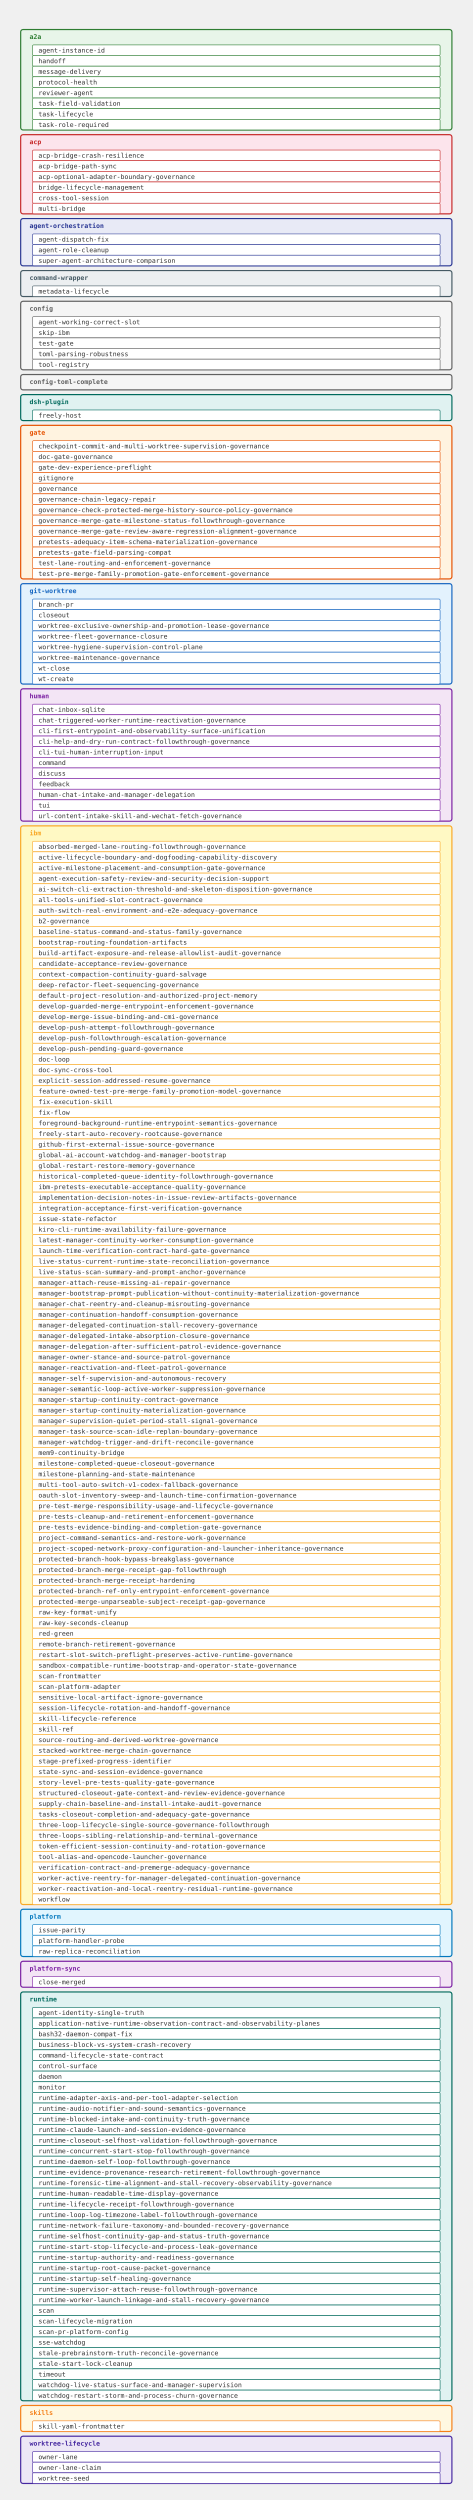
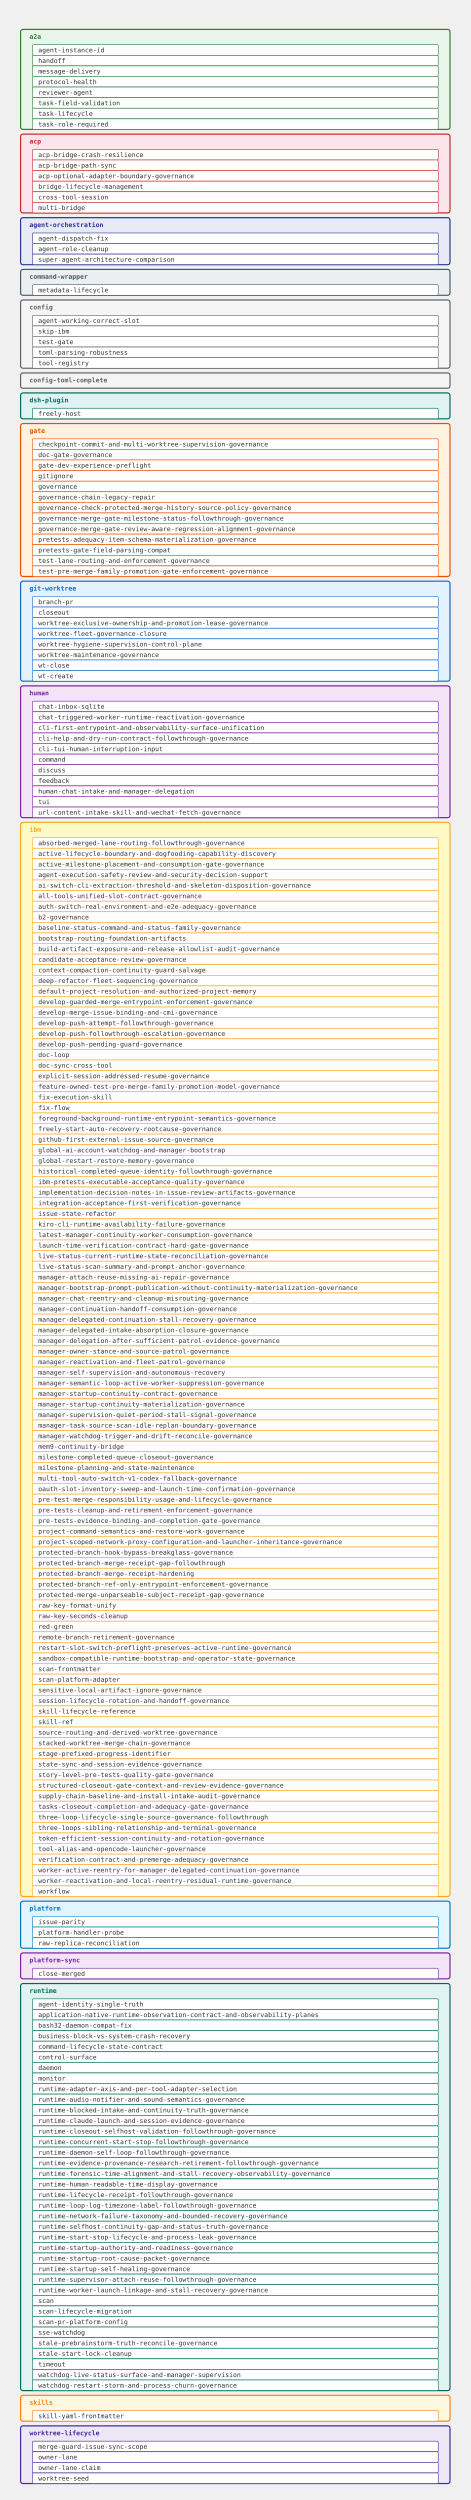
- <svg xmlns="http://www.w3.org/2000/svg" viewBox="0 0 800 4232" width="800">
+ <svg xmlns="http://www.w3.org/2000/svg" viewBox="0 0 800 4250" width="800">
  <style>text { font-family: monospace; font-size: 11px; }</style>
  <rect id="epic-a2a" x="35" y="50" width="730" height="170" fill="#e8f5e9" stroke="#2e7d32" stroke-width="2" rx="4" />
  <text x="50" y="66" font-size="14" font-weight="bold" fill="#2e7d32">a2a</text>
  <rect id="story-agent-instance-id" x="55" y="76" width="690" height="18" fill="#fff" stroke="#2e7d32" stroke-width="1" rx="2" />
  <text x="65" y="89" fill="#333">agent-instance-id</text>
  <rect id="story-handoff" x="55" y="94" width="690" height="18" fill="#fff" stroke="#2e7d32" stroke-width="1" rx="2" />
  <text x="65" y="107" fill="#333">handoff</text>
  <rect id="story-message-delivery" x="55" y="112" width="690" height="18" fill="#fff" stroke="#2e7d32" stroke-width="1" rx="2" />
  <text x="65" y="125" fill="#333">message-delivery</text>
  <rect id="story-protocol-health" x="55" y="130" width="690" height="18" fill="#fff" stroke="#2e7d32" stroke-width="1" rx="2" />
  <text x="65" y="143" fill="#333">protocol-health</text>
  <rect id="story-reviewer-agent" x="55" y="148" width="690" height="18" fill="#fff" stroke="#2e7d32" stroke-width="1" rx="2" />
  <text x="65" y="161" fill="#333">reviewer-agent</text>
  <rect id="story-task-field-validation" x="55" y="166" width="690" height="18" fill="#fff" stroke="#2e7d32" stroke-width="1" rx="2" />
  <text x="65" y="179" fill="#333">task-field-validation</text>
  <rect id="story-task-lifecycle" x="55" y="184" width="690" height="18" fill="#fff" stroke="#2e7d32" stroke-width="1" rx="2" />
  <text x="65" y="197" fill="#333">task-lifecycle</text>
  <rect id="story-task-role-required" x="55" y="202" width="690" height="18" fill="#fff" stroke="#2e7d32" stroke-width="1" rx="2" />
  <text x="65" y="215" fill="#333">task-role-required</text>
  <rect id="epic-acp" x="35" y="228" width="730" height="134" fill="#fce4ec" stroke="#c62828" stroke-width="2" rx="4" />
  <text x="50" y="244" font-size="14" font-weight="bold" fill="#c62828">acp</text>
  <rect id="story-acp-bridge-crash-resilience" x="55" y="254" width="690" height="18" fill="#fff" stroke="#c62828" stroke-width="1" rx="2" />
  <text x="65" y="267" fill="#333">acp-bridge-crash-resilience</text>
  <rect id="story-acp-bridge-path-sync" x="55" y="272" width="690" height="18" fill="#fff" stroke="#c62828" stroke-width="1" rx="2" />
  <text x="65" y="285" fill="#333">acp-bridge-path-sync</text>
  <rect id="story-acp-optional-adapter-boundary-governance" x="55" y="290" width="690" height="18" fill="#fff" stroke="#c62828" stroke-width="1" rx="2" />
  <text x="65" y="303" fill="#333">acp-optional-adapter-boundary-governance</text>
  <rect id="story-bridge-lifecycle-management" x="55" y="308" width="690" height="18" fill="#fff" stroke="#c62828" stroke-width="1" rx="2" />
  <text x="65" y="321" fill="#333">bridge-lifecycle-management</text>
  <rect id="story-cross-tool-session" x="55" y="326" width="690" height="18" fill="#fff" stroke="#c62828" stroke-width="1" rx="2" />
  <text x="65" y="339" fill="#333">cross-tool-session</text>
  <rect id="story-multi-bridge" x="55" y="344" width="690" height="18" fill="#fff" stroke="#c62828" stroke-width="1" rx="2" />
  <text x="65" y="357" fill="#333">multi-bridge</text>
  <rect id="epic-agent-orchestration" x="35" y="370" width="730" height="80" fill="#e8eaf6" stroke="#283593" stroke-width="2" rx="4" />
  <text x="50" y="386" font-size="14" font-weight="bold" fill="#283593">agent-orchestration</text>
  <rect id="story-agent-dispatch-fix" x="55" y="396" width="690" height="18" fill="#fff" stroke="#283593" stroke-width="1" rx="2" />
  <text x="65" y="409" fill="#333">agent-dispatch-fix</text>
  <rect id="story-agent-role-cleanup" x="55" y="414" width="690" height="18" fill="#fff" stroke="#283593" stroke-width="1" rx="2" />
  <text x="65" y="427" fill="#333">agent-role-cleanup</text>
  <rect id="story-super-agent-architecture-comparison" x="55" y="432" width="690" height="18" fill="#fff" stroke="#283593" stroke-width="1" rx="2" />
  <text x="65" y="445" fill="#333">super-agent-architecture-comparison</text>
  <rect id="epic-command-wrapper" x="35" y="458" width="730" height="44" fill="#eceff1" stroke="#455a64" stroke-width="2" rx="4" />
  <text x="50" y="474" font-size="14" font-weight="bold" fill="#455a64">command-wrapper</text>
  <rect id="story-metadata-lifecycle" x="55" y="484" width="690" height="18" fill="#fff" stroke="#455a64" stroke-width="1" rx="2" />
  <text x="65" y="497" fill="#333">metadata-lifecycle</text>
  <rect id="epic-config" x="35" y="510" width="730" height="116" fill="#f5f5f5" stroke="#616161" stroke-width="2" rx="4" />
  <text x="50" y="526" font-size="14" font-weight="bold" fill="#616161">config</text>
  <rect id="story-agent-working-correct-slot" x="55" y="536" width="690" height="18" fill="#fff" stroke="#616161" stroke-width="1" rx="2" />
  <text x="65" y="549" fill="#333">agent-working-correct-slot</text>
  <rect id="story-skip-ibm" x="55" y="554" width="690" height="18" fill="#fff" stroke="#616161" stroke-width="1" rx="2" />
  <text x="65" y="567" fill="#333">skip-ibm</text>
  <rect id="story-test-gate" x="55" y="572" width="690" height="18" fill="#fff" stroke="#616161" stroke-width="1" rx="2" />
  <text x="65" y="585" fill="#333">test-gate</text>
  <rect id="story-toml-parsing-robustness" x="55" y="590" width="690" height="18" fill="#fff" stroke="#616161" stroke-width="1" rx="2" />
  <text x="65" y="603" fill="#333">toml-parsing-robustness</text>
  <rect id="story-tool-registry" x="55" y="608" width="690" height="18" fill="#fff" stroke="#616161" stroke-width="1" rx="2" />
  <text x="65" y="621" fill="#333">tool-registry</text>
  <rect id="epic-config-toml-complete" x="35" y="634" width="730" height="26" fill="#f5f5f5" stroke="#616161" stroke-width="2" rx="4" />
  <text x="50" y="650" font-size="14" font-weight="bold" fill="#616161">config-toml-complete</text>
  <rect id="epic-dsh-plugin" x="35" y="668" width="730" height="44" fill="#e0f2f1" stroke="#00695c" stroke-width="2" rx="4" />
  <text x="50" y="684" font-size="14" font-weight="bold" fill="#00695c">dsh-plugin</text>
  <rect id="story-freely-host" x="55" y="694" width="690" height="18" fill="#fff" stroke="#00695c" stroke-width="1" rx="2" />
  <text x="65" y="707" fill="#333">freely-host</text>
  <rect id="epic-gate" x="35" y="720" width="730" height="260" fill="#fff3e0" stroke="#e65100" stroke-width="2" rx="4" />
  <text x="50" y="736" font-size="14" font-weight="bold" fill="#e65100">gate</text>
  <rect id="story-checkpoint-commit-and-multi-worktree-supervision-governance" x="55" y="746" width="690" height="18" fill="#fff" stroke="#e65100" stroke-width="1" rx="2" />
  <text x="65" y="759" fill="#333">checkpoint-commit-and-multi-worktree-supervision-governance</text>
  <rect id="story-doc-gate-governance" x="55" y="764" width="690" height="18" fill="#fff" stroke="#e65100" stroke-width="1" rx="2" />
  <text x="65" y="777" fill="#333">doc-gate-governance</text>
  <rect id="story-gate-dev-experience-preflight" x="55" y="782" width="690" height="18" fill="#fff" stroke="#e65100" stroke-width="1" rx="2" />
  <text x="65" y="795" fill="#333">gate-dev-experience-preflight</text>
  <rect id="story-gitignore" x="55" y="800" width="690" height="18" fill="#fff" stroke="#e65100" stroke-width="1" rx="2" />
  <text x="65" y="813" fill="#333">gitignore</text>
  <rect id="story-governance" x="55" y="818" width="690" height="18" fill="#fff" stroke="#e65100" stroke-width="1" rx="2" />
  <text x="65" y="831" fill="#333">governance</text>
  <rect id="story-governance-chain-legacy-repair" x="55" y="836" width="690" height="18" fill="#fff" stroke="#e65100" stroke-width="1" rx="2" />
  <text x="65" y="849" fill="#333">governance-chain-legacy-repair</text>
  <rect id="story-governance-check-protected-merge-history-source-policy-governance" x="55" y="854" width="690" height="18" fill="#fff" stroke="#e65100" stroke-width="1" rx="2" />
  <text x="65" y="867" fill="#333">governance-check-protected-merge-history-source-policy-governance</text>
  <rect id="story-governance-merge-gate-milestone-status-followthrough-governance" x="55" y="872" width="690" height="18" fill="#fff" stroke="#e65100" stroke-width="1" rx="2" />
  <text x="65" y="885" fill="#333">governance-merge-gate-milestone-status-followthrough-governance</text>
  <rect id="story-governance-merge-gate-review-aware-regression-alignment-governance" x="55" y="890" width="690" height="18" fill="#fff" stroke="#e65100" stroke-width="1" rx="2" />
  <text x="65" y="903" fill="#333">governance-merge-gate-review-aware-regression-alignment-governance</text>
  <rect id="story-pretests-adequacy-item-schema-materialization-governance" x="55" y="908" width="690" height="18" fill="#fff" stroke="#e65100" stroke-width="1" rx="2" />
  <text x="65" y="921" fill="#333">pretests-adequacy-item-schema-materialization-governance</text>
  <rect id="story-pretests-gate-field-parsing-compat" x="55" y="926" width="690" height="18" fill="#fff" stroke="#e65100" stroke-width="1" rx="2" />
  <text x="65" y="939" fill="#333">pretests-gate-field-parsing-compat</text>
  <rect id="story-test-lane-routing-and-enforcement-governance" x="55" y="944" width="690" height="18" fill="#fff" stroke="#e65100" stroke-width="1" rx="2" />
  <text x="65" y="957" fill="#333">test-lane-routing-and-enforcement-governance</text>
  <rect id="story-test-pre-merge-family-promotion-gate-enforcement-governance" x="55" y="962" width="690" height="18" fill="#fff" stroke="#e65100" stroke-width="1" rx="2" />
  <text x="65" y="975" fill="#333">test-pre-merge-family-promotion-gate-enforcement-governance</text>
  <rect id="epic-git-worktree" x="35" y="988" width="730" height="170" fill="#e3f2fd" stroke="#1565c0" stroke-width="2" rx="4" />
  <text x="50" y="1004" font-size="14" font-weight="bold" fill="#1565c0">git-worktree</text>
  <rect id="story-branch-pr" x="55" y="1014" width="690" height="18" fill="#fff" stroke="#1565c0" stroke-width="1" rx="2" />
  <text x="65" y="1027" fill="#333">branch-pr</text>
  <rect id="story-closeout" x="55" y="1032" width="690" height="18" fill="#fff" stroke="#1565c0" stroke-width="1" rx="2" />
  <text x="65" y="1045" fill="#333">closeout</text>
  <rect id="story-worktree-exclusive-ownership-and-promotion-lease-governance" x="55" y="1050" width="690" height="18" fill="#fff" stroke="#1565c0" stroke-width="1" rx="2" />
  <text x="65" y="1063" fill="#333">worktree-exclusive-ownership-and-promotion-lease-governance</text>
  <rect id="story-worktree-fleet-governance-closure" x="55" y="1068" width="690" height="18" fill="#fff" stroke="#1565c0" stroke-width="1" rx="2" />
  <text x="65" y="1081" fill="#333">worktree-fleet-governance-closure</text>
  <rect id="story-worktree-hygiene-supervision-control-plane" x="55" y="1086" width="690" height="18" fill="#fff" stroke="#1565c0" stroke-width="1" rx="2" />
  <text x="65" y="1099" fill="#333">worktree-hygiene-supervision-control-plane</text>
  <rect id="story-worktree-maintenance-governance" x="55" y="1104" width="690" height="18" fill="#fff" stroke="#1565c0" stroke-width="1" rx="2" />
  <text x="65" y="1117" fill="#333">worktree-maintenance-governance</text>
  <rect id="story-wt-close" x="55" y="1122" width="690" height="18" fill="#fff" stroke="#1565c0" stroke-width="1" rx="2" />
  <text x="65" y="1135" fill="#333">wt-close</text>
  <rect id="story-wt-create" x="55" y="1140" width="690" height="18" fill="#fff" stroke="#1565c0" stroke-width="1" rx="2" />
  <text x="65" y="1153" fill="#333">wt-create</text>
  <rect id="epic-human" x="35" y="1166" width="730" height="224" fill="#f3e5f5" stroke="#7b1fa2" stroke-width="2" rx="4" />
  <text x="50" y="1182" font-size="14" font-weight="bold" fill="#7b1fa2">human</text>
  <rect id="story-chat-inbox-sqlite" x="55" y="1192" width="690" height="18" fill="#fff" stroke="#7b1fa2" stroke-width="1" rx="2" />
  <text x="65" y="1205" fill="#333">chat-inbox-sqlite</text>
  <rect id="story-chat-triggered-worker-runtime-reactivation-governance" x="55" y="1210" width="690" height="18" fill="#fff" stroke="#7b1fa2" stroke-width="1" rx="2" />
  <text x="65" y="1223" fill="#333">chat-triggered-worker-runtime-reactivation-governance</text>
  <rect id="story-cli-first-entrypoint-and-observability-surface-unification" x="55" y="1228" width="690" height="18" fill="#fff" stroke="#7b1fa2" stroke-width="1" rx="2" />
  <text x="65" y="1241" fill="#333">cli-first-entrypoint-and-observability-surface-unification</text>
  <rect id="story-cli-help-and-dry-run-contract-followthrough-governance" x="55" y="1246" width="690" height="18" fill="#fff" stroke="#7b1fa2" stroke-width="1" rx="2" />
  <text x="65" y="1259" fill="#333">cli-help-and-dry-run-contract-followthrough-governance</text>
  <rect id="story-cli-tui-human-interruption-input" x="55" y="1264" width="690" height="18" fill="#fff" stroke="#7b1fa2" stroke-width="1" rx="2" />
  <text x="65" y="1277" fill="#333">cli-tui-human-interruption-input</text>
  <rect id="story-command" x="55" y="1282" width="690" height="18" fill="#fff" stroke="#7b1fa2" stroke-width="1" rx="2" />
  <text x="65" y="1295" fill="#333">command</text>
  <rect id="story-discuss" x="55" y="1300" width="690" height="18" fill="#fff" stroke="#7b1fa2" stroke-width="1" rx="2" />
  <text x="65" y="1313" fill="#333">discuss</text>
  <rect id="story-feedback" x="55" y="1318" width="690" height="18" fill="#fff" stroke="#7b1fa2" stroke-width="1" rx="2" />
  <text x="65" y="1331" fill="#333">feedback</text>
  <rect id="story-human-chat-intake-and-manager-delegation" x="55" y="1336" width="690" height="18" fill="#fff" stroke="#7b1fa2" stroke-width="1" rx="2" />
  <text x="65" y="1349" fill="#333">human-chat-intake-and-manager-delegation</text>
  <rect id="story-tui" x="55" y="1354" width="690" height="18" fill="#fff" stroke="#7b1fa2" stroke-width="1" rx="2" />
  <text x="65" y="1367" fill="#333">tui</text>
  <rect id="story-url-content-intake-skill-and-wechat-fetch-governance" x="55" y="1372" width="690" height="18" fill="#fff" stroke="#7b1fa2" stroke-width="1" rx="2" />
  <text x="65" y="1385" fill="#333">url-content-intake-skill-and-wechat-fetch-governance</text>
  <rect id="epic-ibm" x="35" y="1398" width="730" height="1826" fill="#fff9c4" stroke="#f9a825" stroke-width="2" rx="4" />
  <text x="50" y="1414" font-size="14" font-weight="bold" fill="#f9a825">ibm</text>
  <rect id="story-absorbed-merged-lane-routing-followthrough-governance" x="55" y="1424" width="690" height="18" fill="#fff" stroke="#f9a825" stroke-width="1" rx="2" />
  <text x="65" y="1437" fill="#333">absorbed-merged-lane-routing-followthrough-governance</text>
  <rect id="story-active-lifecycle-boundary-and-dogfooding-capability-discovery" x="55" y="1442" width="690" height="18" fill="#fff" stroke="#f9a825" stroke-width="1" rx="2" />
  <text x="65" y="1455" fill="#333">active-lifecycle-boundary-and-dogfooding-capability-discovery</text>
  <rect id="story-active-milestone-placement-and-consumption-gate-governance" x="55" y="1460" width="690" height="18" fill="#fff" stroke="#f9a825" stroke-width="1" rx="2" />
  <text x="65" y="1473" fill="#333">active-milestone-placement-and-consumption-gate-governance</text>
  <rect id="story-agent-execution-safety-review-and-security-decision-support" x="55" y="1478" width="690" height="18" fill="#fff" stroke="#f9a825" stroke-width="1" rx="2" />
  <text x="65" y="1491" fill="#333">agent-execution-safety-review-and-security-decision-support</text>
  <rect id="story-ai-switch-cli-extraction-threshold-and-skeleton-disposition-governance" x="55" y="1496" width="690" height="18" fill="#fff" stroke="#f9a825" stroke-width="1" rx="2" />
  <text x="65" y="1509" fill="#333">ai-switch-cli-extraction-threshold-and-skeleton-disposition-governance</text>
  <rect id="story-all-tools-unified-slot-contract-governance" x="55" y="1514" width="690" height="18" fill="#fff" stroke="#f9a825" stroke-width="1" rx="2" />
  <text x="65" y="1527" fill="#333">all-tools-unified-slot-contract-governance</text>
  <rect id="story-auth-switch-real-environment-and-e2e-adequacy-governance" x="55" y="1532" width="690" height="18" fill="#fff" stroke="#f9a825" stroke-width="1" rx="2" />
  <text x="65" y="1545" fill="#333">auth-switch-real-environment-and-e2e-adequacy-governance</text>
  <rect id="story-b2-governance" x="55" y="1550" width="690" height="18" fill="#fff" stroke="#f9a825" stroke-width="1" rx="2" />
  <text x="65" y="1563" fill="#333">b2-governance</text>
  <rect id="story-baseline-status-command-and-status-family-governance" x="55" y="1568" width="690" height="18" fill="#fff" stroke="#f9a825" stroke-width="1" rx="2" />
  <text x="65" y="1581" fill="#333">baseline-status-command-and-status-family-governance</text>
  <rect id="story-bootstrap-routing-foundation-artifacts" x="55" y="1586" width="690" height="18" fill="#fff" stroke="#f9a825" stroke-width="1" rx="2" />
  <text x="65" y="1599" fill="#333">bootstrap-routing-foundation-artifacts</text>
  <rect id="story-build-artifact-exposure-and-release-allowlist-audit-governance" x="55" y="1604" width="690" height="18" fill="#fff" stroke="#f9a825" stroke-width="1" rx="2" />
  <text x="65" y="1617" fill="#333">build-artifact-exposure-and-release-allowlist-audit-governance</text>
  <rect id="story-candidate-acceptance-review-governance" x="55" y="1622" width="690" height="18" fill="#fff" stroke="#f9a825" stroke-width="1" rx="2" />
  <text x="65" y="1635" fill="#333">candidate-acceptance-review-governance</text>
  <rect id="story-context-compaction-continuity-guard-salvage" x="55" y="1640" width="690" height="18" fill="#fff" stroke="#f9a825" stroke-width="1" rx="2" />
  <text x="65" y="1653" fill="#333">context-compaction-continuity-guard-salvage</text>
  <rect id="story-deep-refactor-fleet-sequencing-governance" x="55" y="1658" width="690" height="18" fill="#fff" stroke="#f9a825" stroke-width="1" rx="2" />
  <text x="65" y="1671" fill="#333">deep-refactor-fleet-sequencing-governance</text>
  <rect id="story-default-project-resolution-and-authorized-project-memory" x="55" y="1676" width="690" height="18" fill="#fff" stroke="#f9a825" stroke-width="1" rx="2" />
  <text x="65" y="1689" fill="#333">default-project-resolution-and-authorized-project-memory</text>
  <rect id="story-develop-guarded-merge-entrypoint-enforcement-governance" x="55" y="1694" width="690" height="18" fill="#fff" stroke="#f9a825" stroke-width="1" rx="2" />
  <text x="65" y="1707" fill="#333">develop-guarded-merge-entrypoint-enforcement-governance</text>
  <rect id="story-develop-merge-issue-binding-and-cmi-governance" x="55" y="1712" width="690" height="18" fill="#fff" stroke="#f9a825" stroke-width="1" rx="2" />
  <text x="65" y="1725" fill="#333">develop-merge-issue-binding-and-cmi-governance</text>
  <rect id="story-develop-push-attempt-followthrough-governance" x="55" y="1730" width="690" height="18" fill="#fff" stroke="#f9a825" stroke-width="1" rx="2" />
  <text x="65" y="1743" fill="#333">develop-push-attempt-followthrough-governance</text>
  <rect id="story-develop-push-followthrough-escalation-governance" x="55" y="1748" width="690" height="18" fill="#fff" stroke="#f9a825" stroke-width="1" rx="2" />
  <text x="65" y="1761" fill="#333">develop-push-followthrough-escalation-governance</text>
  <rect id="story-develop-push-pending-guard-governance" x="55" y="1766" width="690" height="18" fill="#fff" stroke="#f9a825" stroke-width="1" rx="2" />
  <text x="65" y="1779" fill="#333">develop-push-pending-guard-governance</text>
  <rect id="story-doc-loop" x="55" y="1784" width="690" height="18" fill="#fff" stroke="#f9a825" stroke-width="1" rx="2" />
  <text x="65" y="1797" fill="#333">doc-loop</text>
  <rect id="story-doc-sync-cross-tool" x="55" y="1802" width="690" height="18" fill="#fff" stroke="#f9a825" stroke-width="1" rx="2" />
  <text x="65" y="1815" fill="#333">doc-sync-cross-tool</text>
  <rect id="story-explicit-session-addressed-resume-governance" x="55" y="1820" width="690" height="18" fill="#fff" stroke="#f9a825" stroke-width="1" rx="2" />
  <text x="65" y="1833" fill="#333">explicit-session-addressed-resume-governance</text>
  <rect id="story-feature-owned-test-pre-merge-family-promotion-model-governance" x="55" y="1838" width="690" height="18" fill="#fff" stroke="#f9a825" stroke-width="1" rx="2" />
  <text x="65" y="1851" fill="#333">feature-owned-test-pre-merge-family-promotion-model-governance</text>
  <rect id="story-fix-execution-skill" x="55" y="1856" width="690" height="18" fill="#fff" stroke="#f9a825" stroke-width="1" rx="2" />
  <text x="65" y="1869" fill="#333">fix-execution-skill</text>
  <rect id="story-fix-flow" x="55" y="1874" width="690" height="18" fill="#fff" stroke="#f9a825" stroke-width="1" rx="2" />
  <text x="65" y="1887" fill="#333">fix-flow</text>
  <rect id="story-foreground-background-runtime-entrypoint-semantics-governance" x="55" y="1892" width="690" height="18" fill="#fff" stroke="#f9a825" stroke-width="1" rx="2" />
  <text x="65" y="1905" fill="#333">foreground-background-runtime-entrypoint-semantics-governance</text>
  <rect id="story-freely-start-auto-recovery-rootcause-governance" x="55" y="1910" width="690" height="18" fill="#fff" stroke="#f9a825" stroke-width="1" rx="2" />
  <text x="65" y="1923" fill="#333">freely-start-auto-recovery-rootcause-governance</text>
  <rect id="story-github-first-external-issue-source-governance" x="55" y="1928" width="690" height="18" fill="#fff" stroke="#f9a825" stroke-width="1" rx="2" />
  <text x="65" y="1941" fill="#333">github-first-external-issue-source-governance</text>
  <rect id="story-global-ai-account-watchdog-and-manager-bootstrap" x="55" y="1946" width="690" height="18" fill="#fff" stroke="#f9a825" stroke-width="1" rx="2" />
  <text x="65" y="1959" fill="#333">global-ai-account-watchdog-and-manager-bootstrap</text>
  <rect id="story-global-restart-restore-memory-governance" x="55" y="1964" width="690" height="18" fill="#fff" stroke="#f9a825" stroke-width="1" rx="2" />
  <text x="65" y="1977" fill="#333">global-restart-restore-memory-governance</text>
  <rect id="story-historical-completed-queue-identity-followthrough-governance" x="55" y="1982" width="690" height="18" fill="#fff" stroke="#f9a825" stroke-width="1" rx="2" />
  <text x="65" y="1995" fill="#333">historical-completed-queue-identity-followthrough-governance</text>
  <rect id="story-ibm-pretests-executable-acceptance-quality-governance" x="55" y="2000" width="690" height="18" fill="#fff" stroke="#f9a825" stroke-width="1" rx="2" />
  <text x="65" y="2013" fill="#333">ibm-pretests-executable-acceptance-quality-governance</text>
  <rect id="story-implementation-decision-notes-in-issue-review-artifacts-governance" x="55" y="2018" width="690" height="18" fill="#fff" stroke="#f9a825" stroke-width="1" rx="2" />
  <text x="65" y="2031" fill="#333">implementation-decision-notes-in-issue-review-artifacts-governance</text>
  <rect id="story-integration-acceptance-first-verification-governance" x="55" y="2036" width="690" height="18" fill="#fff" stroke="#f9a825" stroke-width="1" rx="2" />
  <text x="65" y="2049" fill="#333">integration-acceptance-first-verification-governance</text>
  <rect id="story-issue-state-refactor" x="55" y="2054" width="690" height="18" fill="#fff" stroke="#f9a825" stroke-width="1" rx="2" />
  <text x="65" y="2067" fill="#333">issue-state-refactor</text>
  <rect id="story-kiro-cli-runtime-availability-failure-governance" x="55" y="2072" width="690" height="18" fill="#fff" stroke="#f9a825" stroke-width="1" rx="2" />
  <text x="65" y="2085" fill="#333">kiro-cli-runtime-availability-failure-governance</text>
  <rect id="story-latest-manager-continuity-worker-consumption-governance" x="55" y="2090" width="690" height="18" fill="#fff" stroke="#f9a825" stroke-width="1" rx="2" />
  <text x="65" y="2103" fill="#333">latest-manager-continuity-worker-consumption-governance</text>
  <rect id="story-launch-time-verification-contract-hard-gate-governance" x="55" y="2108" width="690" height="18" fill="#fff" stroke="#f9a825" stroke-width="1" rx="2" />
  <text x="65" y="2121" fill="#333">launch-time-verification-contract-hard-gate-governance</text>
  <rect id="story-live-status-current-runtime-state-reconciliation-governance" x="55" y="2126" width="690" height="18" fill="#fff" stroke="#f9a825" stroke-width="1" rx="2" />
  <text x="65" y="2139" fill="#333">live-status-current-runtime-state-reconciliation-governance</text>
  <rect id="story-live-status-scan-summary-and-prompt-anchor-governance" x="55" y="2144" width="690" height="18" fill="#fff" stroke="#f9a825" stroke-width="1" rx="2" />
  <text x="65" y="2157" fill="#333">live-status-scan-summary-and-prompt-anchor-governance</text>
  <rect id="story-manager-attach-reuse-missing-ai-repair-governance" x="55" y="2162" width="690" height="18" fill="#fff" stroke="#f9a825" stroke-width="1" rx="2" />
  <text x="65" y="2175" fill="#333">manager-attach-reuse-missing-ai-repair-governance</text>
  <rect id="story-manager-bootstrap-prompt-publication-without-continuity-materialization-governance" x="55" y="2180" width="690" height="18" fill="#fff" stroke="#f9a825" stroke-width="1" rx="2" />
  <text x="65" y="2193" fill="#333">manager-bootstrap-prompt-publication-without-continuity-materialization-governance</text>
  <rect id="story-manager-chat-reentry-and-cleanup-misrouting-governance" x="55" y="2198" width="690" height="18" fill="#fff" stroke="#f9a825" stroke-width="1" rx="2" />
  <text x="65" y="2211" fill="#333">manager-chat-reentry-and-cleanup-misrouting-governance</text>
  <rect id="story-manager-continuation-handoff-consumption-governance" x="55" y="2216" width="690" height="18" fill="#fff" stroke="#f9a825" stroke-width="1" rx="2" />
  <text x="65" y="2229" fill="#333">manager-continuation-handoff-consumption-governance</text>
  <rect id="story-manager-delegated-continuation-stall-recovery-governance" x="55" y="2234" width="690" height="18" fill="#fff" stroke="#f9a825" stroke-width="1" rx="2" />
  <text x="65" y="2247" fill="#333">manager-delegated-continuation-stall-recovery-governance</text>
  <rect id="story-manager-delegated-intake-absorption-closure-governance" x="55" y="2252" width="690" height="18" fill="#fff" stroke="#f9a825" stroke-width="1" rx="2" />
  <text x="65" y="2265" fill="#333">manager-delegated-intake-absorption-closure-governance</text>
  <rect id="story-manager-delegation-after-sufficient-patrol-evidence-governance" x="55" y="2270" width="690" height="18" fill="#fff" stroke="#f9a825" stroke-width="1" rx="2" />
  <text x="65" y="2283" fill="#333">manager-delegation-after-sufficient-patrol-evidence-governance</text>
  <rect id="story-manager-owner-stance-and-source-patrol-governance" x="55" y="2288" width="690" height="18" fill="#fff" stroke="#f9a825" stroke-width="1" rx="2" />
  <text x="65" y="2301" fill="#333">manager-owner-stance-and-source-patrol-governance</text>
  <rect id="story-manager-reactivation-and-fleet-patrol-governance" x="55" y="2306" width="690" height="18" fill="#fff" stroke="#f9a825" stroke-width="1" rx="2" />
  <text x="65" y="2319" fill="#333">manager-reactivation-and-fleet-patrol-governance</text>
  <rect id="story-manager-self-supervision-and-autonomous-recovery" x="55" y="2324" width="690" height="18" fill="#fff" stroke="#f9a825" stroke-width="1" rx="2" />
  <text x="65" y="2337" fill="#333">manager-self-supervision-and-autonomous-recovery</text>
  <rect id="story-manager-semantic-loop-active-worker-suppression-governance" x="55" y="2342" width="690" height="18" fill="#fff" stroke="#f9a825" stroke-width="1" rx="2" />
  <text x="65" y="2355" fill="#333">manager-semantic-loop-active-worker-suppression-governance</text>
  <rect id="story-manager-startup-continuity-contract-governance" x="55" y="2360" width="690" height="18" fill="#fff" stroke="#f9a825" stroke-width="1" rx="2" />
  <text x="65" y="2373" fill="#333">manager-startup-continuity-contract-governance</text>
  <rect id="story-manager-startup-continuity-materialization-governance" x="55" y="2378" width="690" height="18" fill="#fff" stroke="#f9a825" stroke-width="1" rx="2" />
  <text x="65" y="2391" fill="#333">manager-startup-continuity-materialization-governance</text>
  <rect id="story-manager-supervision-quiet-period-stall-signal-governance" x="55" y="2396" width="690" height="18" fill="#fff" stroke="#f9a825" stroke-width="1" rx="2" />
  <text x="65" y="2409" fill="#333">manager-supervision-quiet-period-stall-signal-governance</text>
  <rect id="story-manager-task-source-scan-idle-replan-boundary-governance" x="55" y="2414" width="690" height="18" fill="#fff" stroke="#f9a825" stroke-width="1" rx="2" />
  <text x="65" y="2427" fill="#333">manager-task-source-scan-idle-replan-boundary-governance</text>
  <rect id="story-manager-watchdog-trigger-and-drift-reconcile-governance" x="55" y="2432" width="690" height="18" fill="#fff" stroke="#f9a825" stroke-width="1" rx="2" />
  <text x="65" y="2445" fill="#333">manager-watchdog-trigger-and-drift-reconcile-governance</text>
  <rect id="story-mem9-continuity-bridge" x="55" y="2450" width="690" height="18" fill="#fff" stroke="#f9a825" stroke-width="1" rx="2" />
  <text x="65" y="2463" fill="#333">mem9-continuity-bridge</text>
  <rect id="story-milestone-completed-queue-closeout-governance" x="55" y="2468" width="690" height="18" fill="#fff" stroke="#f9a825" stroke-width="1" rx="2" />
  <text x="65" y="2481" fill="#333">milestone-completed-queue-closeout-governance</text>
  <rect id="story-milestone-planning-and-state-maintenance" x="55" y="2486" width="690" height="18" fill="#fff" stroke="#f9a825" stroke-width="1" rx="2" />
  <text x="65" y="2499" fill="#333">milestone-planning-and-state-maintenance</text>
  <rect id="story-multi-tool-auto-switch-v1-codex-fallback-governance" x="55" y="2504" width="690" height="18" fill="#fff" stroke="#f9a825" stroke-width="1" rx="2" />
  <text x="65" y="2517" fill="#333">multi-tool-auto-switch-v1-codex-fallback-governance</text>
  <rect id="story-oauth-slot-inventory-sweep-and-launch-time-confirmation-governance" x="55" y="2522" width="690" height="18" fill="#fff" stroke="#f9a825" stroke-width="1" rx="2" />
  <text x="65" y="2535" fill="#333">oauth-slot-inventory-sweep-and-launch-time-confirmation-governance</text>
  <rect id="story-pre-test-merge-responsibility-usage-and-lifecycle-governance" x="55" y="2540" width="690" height="18" fill="#fff" stroke="#f9a825" stroke-width="1" rx="2" />
  <text x="65" y="2553" fill="#333">pre-test-merge-responsibility-usage-and-lifecycle-governance</text>
  <rect id="story-pre-tests-cleanup-and-retirement-enforcement-governance" x="55" y="2558" width="690" height="18" fill="#fff" stroke="#f9a825" stroke-width="1" rx="2" />
  <text x="65" y="2571" fill="#333">pre-tests-cleanup-and-retirement-enforcement-governance</text>
  <rect id="story-pre-tests-evidence-binding-and-completion-gate-governance" x="55" y="2576" width="690" height="18" fill="#fff" stroke="#f9a825" stroke-width="1" rx="2" />
  <text x="65" y="2589" fill="#333">pre-tests-evidence-binding-and-completion-gate-governance</text>
  <rect id="story-project-command-semantics-and-restore-work-governance" x="55" y="2594" width="690" height="18" fill="#fff" stroke="#f9a825" stroke-width="1" rx="2" />
  <text x="65" y="2607" fill="#333">project-command-semantics-and-restore-work-governance</text>
  <rect id="story-project-scoped-network-proxy-configuration-and-launcher-inheritance-governance" x="55" y="2612" width="690" height="18" fill="#fff" stroke="#f9a825" stroke-width="1" rx="2" />
  <text x="65" y="2625" fill="#333">project-scoped-network-proxy-configuration-and-launcher-inheritance-governance</text>
  <rect id="story-protected-branch-hook-bypass-breakglass-governance" x="55" y="2630" width="690" height="18" fill="#fff" stroke="#f9a825" stroke-width="1" rx="2" />
  <text x="65" y="2643" fill="#333">protected-branch-hook-bypass-breakglass-governance</text>
  <rect id="story-protected-branch-merge-receipt-gap-followthrough" x="55" y="2648" width="690" height="18" fill="#fff" stroke="#f9a825" stroke-width="1" rx="2" />
  <text x="65" y="2661" fill="#333">protected-branch-merge-receipt-gap-followthrough</text>
  <rect id="story-protected-branch-merge-receipt-hardening" x="55" y="2666" width="690" height="18" fill="#fff" stroke="#f9a825" stroke-width="1" rx="2" />
  <text x="65" y="2679" fill="#333">protected-branch-merge-receipt-hardening</text>
  <rect id="story-protected-branch-ref-only-entrypoint-enforcement-governance" x="55" y="2684" width="690" height="18" fill="#fff" stroke="#f9a825" stroke-width="1" rx="2" />
  <text x="65" y="2697" fill="#333">protected-branch-ref-only-entrypoint-enforcement-governance</text>
  <rect id="story-protected-merge-unparseable-subject-receipt-gap-governance" x="55" y="2702" width="690" height="18" fill="#fff" stroke="#f9a825" stroke-width="1" rx="2" />
  <text x="65" y="2715" fill="#333">protected-merge-unparseable-subject-receipt-gap-governance</text>
  <rect id="story-raw-key-format-unify" x="55" y="2720" width="690" height="18" fill="#fff" stroke="#f9a825" stroke-width="1" rx="2" />
  <text x="65" y="2733" fill="#333">raw-key-format-unify</text>
  <rect id="story-raw-key-seconds-cleanup" x="55" y="2738" width="690" height="18" fill="#fff" stroke="#f9a825" stroke-width="1" rx="2" />
  <text x="65" y="2751" fill="#333">raw-key-seconds-cleanup</text>
  <rect id="story-red-green" x="55" y="2756" width="690" height="18" fill="#fff" stroke="#f9a825" stroke-width="1" rx="2" />
  <text x="65" y="2769" fill="#333">red-green</text>
  <rect id="story-remote-branch-retirement-governance" x="55" y="2774" width="690" height="18" fill="#fff" stroke="#f9a825" stroke-width="1" rx="2" />
  <text x="65" y="2787" fill="#333">remote-branch-retirement-governance</text>
  <rect id="story-restart-slot-switch-preflight-preserves-active-runtime-governance" x="55" y="2792" width="690" height="18" fill="#fff" stroke="#f9a825" stroke-width="1" rx="2" />
  <text x="65" y="2805" fill="#333">restart-slot-switch-preflight-preserves-active-runtime-governance</text>
  <rect id="story-sandbox-compatible-runtime-bootstrap-and-operator-state-governance" x="55" y="2810" width="690" height="18" fill="#fff" stroke="#f9a825" stroke-width="1" rx="2" />
  <text x="65" y="2823" fill="#333">sandbox-compatible-runtime-bootstrap-and-operator-state-governance</text>
  <rect id="story-scan-frontmatter" x="55" y="2828" width="690" height="18" fill="#fff" stroke="#f9a825" stroke-width="1" rx="2" />
  <text x="65" y="2841" fill="#333">scan-frontmatter</text>
  <rect id="story-scan-platform-adapter" x="55" y="2846" width="690" height="18" fill="#fff" stroke="#f9a825" stroke-width="1" rx="2" />
  <text x="65" y="2859" fill="#333">scan-platform-adapter</text>
  <rect id="story-sensitive-local-artifact-ignore-governance" x="55" y="2864" width="690" height="18" fill="#fff" stroke="#f9a825" stroke-width="1" rx="2" />
  <text x="65" y="2877" fill="#333">sensitive-local-artifact-ignore-governance</text>
  <rect id="story-session-lifecycle-rotation-and-handoff-governance" x="55" y="2882" width="690" height="18" fill="#fff" stroke="#f9a825" stroke-width="1" rx="2" />
  <text x="65" y="2895" fill="#333">session-lifecycle-rotation-and-handoff-governance</text>
  <rect id="story-skill-lifecycle-reference" x="55" y="2900" width="690" height="18" fill="#fff" stroke="#f9a825" stroke-width="1" rx="2" />
  <text x="65" y="2913" fill="#333">skill-lifecycle-reference</text>
  <rect id="story-skill-ref" x="55" y="2918" width="690" height="18" fill="#fff" stroke="#f9a825" stroke-width="1" rx="2" />
  <text x="65" y="2931" fill="#333">skill-ref</text>
  <rect id="story-source-routing-and-derived-worktree-governance" x="55" y="2936" width="690" height="18" fill="#fff" stroke="#f9a825" stroke-width="1" rx="2" />
  <text x="65" y="2949" fill="#333">source-routing-and-derived-worktree-governance</text>
  <rect id="story-stacked-worktree-merge-chain-governance" x="55" y="2954" width="690" height="18" fill="#fff" stroke="#f9a825" stroke-width="1" rx="2" />
  <text x="65" y="2967" fill="#333">stacked-worktree-merge-chain-governance</text>
  <rect id="story-stage-prefixed-progress-identifier" x="55" y="2972" width="690" height="18" fill="#fff" stroke="#f9a825" stroke-width="1" rx="2" />
  <text x="65" y="2985" fill="#333">stage-prefixed-progress-identifier</text>
  <rect id="story-state-sync-and-session-evidence-governance" x="55" y="2990" width="690" height="18" fill="#fff" stroke="#f9a825" stroke-width="1" rx="2" />
  <text x="65" y="3003" fill="#333">state-sync-and-session-evidence-governance</text>
  <rect id="story-story-level-pre-tests-quality-gate-governance" x="55" y="3008" width="690" height="18" fill="#fff" stroke="#f9a825" stroke-width="1" rx="2" />
  <text x="65" y="3021" fill="#333">story-level-pre-tests-quality-gate-governance</text>
  <rect id="story-structured-closeout-gate-context-and-review-evidence-governance" x="55" y="3026" width="690" height="18" fill="#fff" stroke="#f9a825" stroke-width="1" rx="2" />
  <text x="65" y="3039" fill="#333">structured-closeout-gate-context-and-review-evidence-governance</text>
  <rect id="story-supply-chain-baseline-and-install-intake-audit-governance" x="55" y="3044" width="690" height="18" fill="#fff" stroke="#f9a825" stroke-width="1" rx="2" />
  <text x="65" y="3057" fill="#333">supply-chain-baseline-and-install-intake-audit-governance</text>
  <rect id="story-tasks-closeout-completion-and-adequacy-gate-governance" x="55" y="3062" width="690" height="18" fill="#fff" stroke="#f9a825" stroke-width="1" rx="2" />
  <text x="65" y="3075" fill="#333">tasks-closeout-completion-and-adequacy-gate-governance</text>
  <rect id="story-three-loop-lifecycle-single-source-governance-followthrough" x="55" y="3080" width="690" height="18" fill="#fff" stroke="#f9a825" stroke-width="1" rx="2" />
  <text x="65" y="3093" fill="#333">three-loop-lifecycle-single-source-governance-followthrough</text>
  <rect id="story-three-loops-sibling-relationship-and-terminal-governance" x="55" y="3098" width="690" height="18" fill="#fff" stroke="#f9a825" stroke-width="1" rx="2" />
  <text x="65" y="3111" fill="#333">three-loops-sibling-relationship-and-terminal-governance</text>
  <rect id="story-token-efficient-session-continuity-and-rotation-governance" x="55" y="3116" width="690" height="18" fill="#fff" stroke="#f9a825" stroke-width="1" rx="2" />
  <text x="65" y="3129" fill="#333">token-efficient-session-continuity-and-rotation-governance</text>
  <rect id="story-tool-alias-and-opencode-launcher-governance" x="55" y="3134" width="690" height="18" fill="#fff" stroke="#f9a825" stroke-width="1" rx="2" />
  <text x="65" y="3147" fill="#333">tool-alias-and-opencode-launcher-governance</text>
  <rect id="story-verification-contract-and-premerge-adequacy-governance" x="55" y="3152" width="690" height="18" fill="#fff" stroke="#f9a825" stroke-width="1" rx="2" />
  <text x="65" y="3165" fill="#333">verification-contract-and-premerge-adequacy-governance</text>
  <rect id="story-worker-active-reentry-for-manager-delegated-continuation-governance" x="55" y="3170" width="690" height="18" fill="#fff" stroke="#f9a825" stroke-width="1" rx="2" />
  <text x="65" y="3183" fill="#333">worker-active-reentry-for-manager-delegated-continuation-governance</text>
  <rect id="story-worker-reactivation-and-local-reentry-residual-runtime-governance" x="55" y="3188" width="690" height="18" fill="#fff" stroke="#f9a825" stroke-width="1" rx="2" />
  <text x="65" y="3201" fill="#333">worker-reactivation-and-local-reentry-residual-runtime-governance</text>
  <rect id="story-workflow" x="55" y="3206" width="690" height="18" fill="#fff" stroke="#f9a825" stroke-width="1" rx="2" />
  <text x="65" y="3219" fill="#333">workflow</text>
  <rect id="epic-platform" x="35" y="3232" width="730" height="80" fill="#e1f5fe" stroke="#0277bd" stroke-width="2" rx="4" />
  <text x="50" y="3248" font-size="14" font-weight="bold" fill="#0277bd">platform</text>
  <rect id="story-issue-parity" x="55" y="3258" width="690" height="18" fill="#fff" stroke="#0277bd" stroke-width="1" rx="2" />
  <text x="65" y="3271" fill="#333">issue-parity</text>
  <rect id="story-platform-handler-probe" x="55" y="3276" width="690" height="18" fill="#fff" stroke="#0277bd" stroke-width="1" rx="2" />
  <text x="65" y="3289" fill="#333">platform-handler-probe</text>
  <rect id="story-raw-replica-reconciliation" x="55" y="3294" width="690" height="18" fill="#fff" stroke="#0277bd" stroke-width="1" rx="2" />
  <text x="65" y="3307" fill="#333">raw-replica-reconciliation</text>
  <rect id="epic-platform-sync" x="35" y="3320" width="730" height="44" fill="#f3e5f5" stroke="#7b1fa2" stroke-width="2" rx="4" />
  <text x="50" y="3336" font-size="14" font-weight="bold" fill="#7b1fa2">platform-sync</text>
  <rect id="story-close-merged" x="55" y="3346" width="690" height="18" fill="#fff" stroke="#7b1fa2" stroke-width="1" rx="2" />
  <text x="65" y="3359" fill="#333">close-merged</text>
  <rect id="epic-runtime" x="35" y="3372" width="730" height="692" fill="#e0f2f1" stroke="#00695c" stroke-width="2" rx="4" />
  <text x="50" y="3388" font-size="14" font-weight="bold" fill="#00695c">runtime</text>
  <rect id="story-agent-identity-single-truth" x="55" y="3398" width="690" height="18" fill="#fff" stroke="#00695c" stroke-width="1" rx="2" />
  <text x="65" y="3411" fill="#333">agent-identity-single-truth</text>
  <rect id="story-application-native-runtime-observation-contract-and-observability-planes" x="55" y="3416" width="690" height="18" fill="#fff" stroke="#00695c" stroke-width="1" rx="2" />
  <text x="65" y="3429" fill="#333">application-native-runtime-observation-contract-and-observability-planes</text>
  <rect id="story-bash32-daemon-compat-fix" x="55" y="3434" width="690" height="18" fill="#fff" stroke="#00695c" stroke-width="1" rx="2" />
  <text x="65" y="3447" fill="#333">bash32-daemon-compat-fix</text>
  <rect id="story-business-block-vs-system-crash-recovery" x="55" y="3452" width="690" height="18" fill="#fff" stroke="#00695c" stroke-width="1" rx="2" />
  <text x="65" y="3465" fill="#333">business-block-vs-system-crash-recovery</text>
  <rect id="story-command-lifecycle-state-contract" x="55" y="3470" width="690" height="18" fill="#fff" stroke="#00695c" stroke-width="1" rx="2" />
  <text x="65" y="3483" fill="#333">command-lifecycle-state-contract</text>
  <rect id="story-control-surface" x="55" y="3488" width="690" height="18" fill="#fff" stroke="#00695c" stroke-width="1" rx="2" />
  <text x="65" y="3501" fill="#333">control-surface</text>
  <rect id="story-daemon" x="55" y="3506" width="690" height="18" fill="#fff" stroke="#00695c" stroke-width="1" rx="2" />
  <text x="65" y="3519" fill="#333">daemon</text>
  <rect id="story-monitor" x="55" y="3524" width="690" height="18" fill="#fff" stroke="#00695c" stroke-width="1" rx="2" />
  <text x="65" y="3537" fill="#333">monitor</text>
  <rect id="story-runtime-adapter-axis-and-per-tool-adapter-selection" x="55" y="3542" width="690" height="18" fill="#fff" stroke="#00695c" stroke-width="1" rx="2" />
  <text x="65" y="3555" fill="#333">runtime-adapter-axis-and-per-tool-adapter-selection</text>
  <rect id="story-runtime-audio-notifier-and-sound-semantics-governance" x="55" y="3560" width="690" height="18" fill="#fff" stroke="#00695c" stroke-width="1" rx="2" />
  <text x="65" y="3573" fill="#333">runtime-audio-notifier-and-sound-semantics-governance</text>
  <rect id="story-runtime-blocked-intake-and-continuity-truth-governance" x="55" y="3578" width="690" height="18" fill="#fff" stroke="#00695c" stroke-width="1" rx="2" />
  <text x="65" y="3591" fill="#333">runtime-blocked-intake-and-continuity-truth-governance</text>
  <rect id="story-runtime-claude-launch-and-session-evidence-governance" x="55" y="3596" width="690" height="18" fill="#fff" stroke="#00695c" stroke-width="1" rx="2" />
  <text x="65" y="3609" fill="#333">runtime-claude-launch-and-session-evidence-governance</text>
  <rect id="story-runtime-closeout-selfhost-validation-followthrough-governance" x="55" y="3614" width="690" height="18" fill="#fff" stroke="#00695c" stroke-width="1" rx="2" />
  <text x="65" y="3627" fill="#333">runtime-closeout-selfhost-validation-followthrough-governance</text>
  <rect id="story-runtime-concurrent-start-stop-followthrough-governance" x="55" y="3632" width="690" height="18" fill="#fff" stroke="#00695c" stroke-width="1" rx="2" />
  <text x="65" y="3645" fill="#333">runtime-concurrent-start-stop-followthrough-governance</text>
  <rect id="story-runtime-daemon-self-loop-followthrough-governance" x="55" y="3650" width="690" height="18" fill="#fff" stroke="#00695c" stroke-width="1" rx="2" />
  <text x="65" y="3663" fill="#333">runtime-daemon-self-loop-followthrough-governance</text>
  <rect id="story-runtime-evidence-provenance-research-retirement-followthrough-governance" x="55" y="3668" width="690" height="18" fill="#fff" stroke="#00695c" stroke-width="1" rx="2" />
  <text x="65" y="3681" fill="#333">runtime-evidence-provenance-research-retirement-followthrough-governance</text>
  <rect id="story-runtime-forensic-time-alignment-and-stall-recovery-observability-governance" x="55" y="3686" width="690" height="18" fill="#fff" stroke="#00695c" stroke-width="1" rx="2" />
  <text x="65" y="3699" fill="#333">runtime-forensic-time-alignment-and-stall-recovery-observability-governance</text>
  <rect id="story-runtime-human-readable-time-display-governance" x="55" y="3704" width="690" height="18" fill="#fff" stroke="#00695c" stroke-width="1" rx="2" />
  <text x="65" y="3717" fill="#333">runtime-human-readable-time-display-governance</text>
  <rect id="story-runtime-lifecycle-receipt-followthrough-governance" x="55" y="3722" width="690" height="18" fill="#fff" stroke="#00695c" stroke-width="1" rx="2" />
  <text x="65" y="3735" fill="#333">runtime-lifecycle-receipt-followthrough-governance</text>
  <rect id="story-runtime-loop-log-timezone-label-followthrough-governance" x="55" y="3740" width="690" height="18" fill="#fff" stroke="#00695c" stroke-width="1" rx="2" />
  <text x="65" y="3753" fill="#333">runtime-loop-log-timezone-label-followthrough-governance</text>
  <rect id="story-runtime-network-failure-taxonomy-and-bounded-recovery-governance" x="55" y="3758" width="690" height="18" fill="#fff" stroke="#00695c" stroke-width="1" rx="2" />
  <text x="65" y="3771" fill="#333">runtime-network-failure-taxonomy-and-bounded-recovery-governance</text>
  <rect id="story-runtime-selfhost-continuity-gap-and-status-truth-governance" x="55" y="3776" width="690" height="18" fill="#fff" stroke="#00695c" stroke-width="1" rx="2" />
  <text x="65" y="3789" fill="#333">runtime-selfhost-continuity-gap-and-status-truth-governance</text>
  <rect id="story-runtime-start-stop-lifecycle-and-process-leak-governance" x="55" y="3794" width="690" height="18" fill="#fff" stroke="#00695c" stroke-width="1" rx="2" />
  <text x="65" y="3807" fill="#333">runtime-start-stop-lifecycle-and-process-leak-governance</text>
  <rect id="story-runtime-startup-authority-and-readiness-governance" x="55" y="3812" width="690" height="18" fill="#fff" stroke="#00695c" stroke-width="1" rx="2" />
  <text x="65" y="3825" fill="#333">runtime-startup-authority-and-readiness-governance</text>
  <rect id="story-runtime-startup-root-cause-packet-governance" x="55" y="3830" width="690" height="18" fill="#fff" stroke="#00695c" stroke-width="1" rx="2" />
  <text x="65" y="3843" fill="#333">runtime-startup-root-cause-packet-governance</text>
  <rect id="story-runtime-startup-self-healing-governance" x="55" y="3848" width="690" height="18" fill="#fff" stroke="#00695c" stroke-width="1" rx="2" />
  <text x="65" y="3861" fill="#333">runtime-startup-self-healing-governance</text>
  <rect id="story-runtime-supervisor-attach-reuse-followthrough-governance" x="55" y="3866" width="690" height="18" fill="#fff" stroke="#00695c" stroke-width="1" rx="2" />
  <text x="65" y="3879" fill="#333">runtime-supervisor-attach-reuse-followthrough-governance</text>
  <rect id="story-runtime-worker-launch-linkage-and-stall-recovery-governance" x="55" y="3884" width="690" height="18" fill="#fff" stroke="#00695c" stroke-width="1" rx="2" />
  <text x="65" y="3897" fill="#333">runtime-worker-launch-linkage-and-stall-recovery-governance</text>
  <rect id="story-scan" x="55" y="3902" width="690" height="18" fill="#fff" stroke="#00695c" stroke-width="1" rx="2" />
  <text x="65" y="3915" fill="#333">scan</text>
  <rect id="story-scan-lifecycle-migration" x="55" y="3920" width="690" height="18" fill="#fff" stroke="#00695c" stroke-width="1" rx="2" />
  <text x="65" y="3933" fill="#333">scan-lifecycle-migration</text>
  <rect id="story-scan-pr-platform-config" x="55" y="3938" width="690" height="18" fill="#fff" stroke="#00695c" stroke-width="1" rx="2" />
  <text x="65" y="3951" fill="#333">scan-pr-platform-config</text>
  <rect id="story-sse-watchdog" x="55" y="3956" width="690" height="18" fill="#fff" stroke="#00695c" stroke-width="1" rx="2" />
  <text x="65" y="3969" fill="#333">sse-watchdog</text>
  <rect id="story-stale-prebrainstorm-truth-reconcile-governance" x="55" y="3974" width="690" height="18" fill="#fff" stroke="#00695c" stroke-width="1" rx="2" />
  <text x="65" y="3987" fill="#333">stale-prebrainstorm-truth-reconcile-governance</text>
  <rect id="story-stale-start-lock-cleanup" x="55" y="3992" width="690" height="18" fill="#fff" stroke="#00695c" stroke-width="1" rx="2" />
  <text x="65" y="4005" fill="#333">stale-start-lock-cleanup</text>
  <rect id="story-timeout" x="55" y="4010" width="690" height="18" fill="#fff" stroke="#00695c" stroke-width="1" rx="2" />
  <text x="65" y="4023" fill="#333">timeout</text>
  <rect id="story-watchdog-live-status-surface-and-manager-supervision" x="55" y="4028" width="690" height="18" fill="#fff" stroke="#00695c" stroke-width="1" rx="2" />
  <text x="65" y="4041" fill="#333">watchdog-live-status-surface-and-manager-supervision</text>
  <rect id="story-watchdog-restart-storm-and-process-churn-governance" x="55" y="4046" width="690" height="18" fill="#fff" stroke="#00695c" stroke-width="1" rx="2" />
  <text x="65" y="4059" fill="#333">watchdog-restart-storm-and-process-churn-governance</text>
  <rect id="epic-skills" x="35" y="4072" width="730" height="44" fill="#fff8e1" stroke="#f57f17" stroke-width="2" rx="4" />
  <text x="50" y="4088" font-size="14" font-weight="bold" fill="#f57f17">skills</text>
  <rect id="story-skill-yaml-frontmatter" x="55" y="4098" width="690" height="18" fill="#fff" stroke="#f57f17" stroke-width="1" rx="2" />
  <text x="65" y="4111" fill="#333">skill-yaml-frontmatter</text>
-   <rect id="epic-worktree-lifecycle" x="35" y="4124" width="730" height="80" fill="#ede7f6" stroke="#4527a0" stroke-width="2" rx="4" />
+   <rect id="epic-worktree-lifecycle" x="35" y="4124" width="730" height="98" fill="#ede7f6" stroke="#4527a0" stroke-width="2" rx="4" />
  <text x="50" y="4140" font-size="14" font-weight="bold" fill="#4527a0">worktree-lifecycle</text>
-   <rect id="story-owner-lane" x="55" y="4150" width="690" height="18" fill="#fff" stroke="#4527a0" stroke-width="1" rx="2" />
-   <text x="65" y="4163" fill="#333">owner-lane</text>
-   <rect id="story-owner-lane-claim" x="55" y="4168" width="690" height="18" fill="#fff" stroke="#4527a0" stroke-width="1" rx="2" />
-   <text x="65" y="4181" fill="#333">owner-lane-claim</text>
-   <rect id="story-worktree-seed" x="55" y="4186" width="690" height="18" fill="#fff" stroke="#4527a0" stroke-width="1" rx="2" />
-   <text x="65" y="4199" fill="#333">worktree-seed</text>
+   <rect id="story-merge-guard-issue-sync-scope" x="55" y="4150" width="690" height="18" fill="#fff" stroke="#4527a0" stroke-width="1" rx="2" />
+   <text x="65" y="4163" fill="#333">merge-guard-issue-sync-scope</text>
+   <rect id="story-owner-lane" x="55" y="4168" width="690" height="18" fill="#fff" stroke="#4527a0" stroke-width="1" rx="2" />
+   <text x="65" y="4181" fill="#333">owner-lane</text>
+   <rect id="story-owner-lane-claim" x="55" y="4186" width="690" height="18" fill="#fff" stroke="#4527a0" stroke-width="1" rx="2" />
+   <text x="65" y="4199" fill="#333">owner-lane-claim</text>
+   <rect id="story-worktree-seed" x="55" y="4204" width="690" height="18" fill="#fff" stroke="#4527a0" stroke-width="1" rx="2" />
+   <text x="65" y="4217" fill="#333">worktree-seed</text>
</svg>
